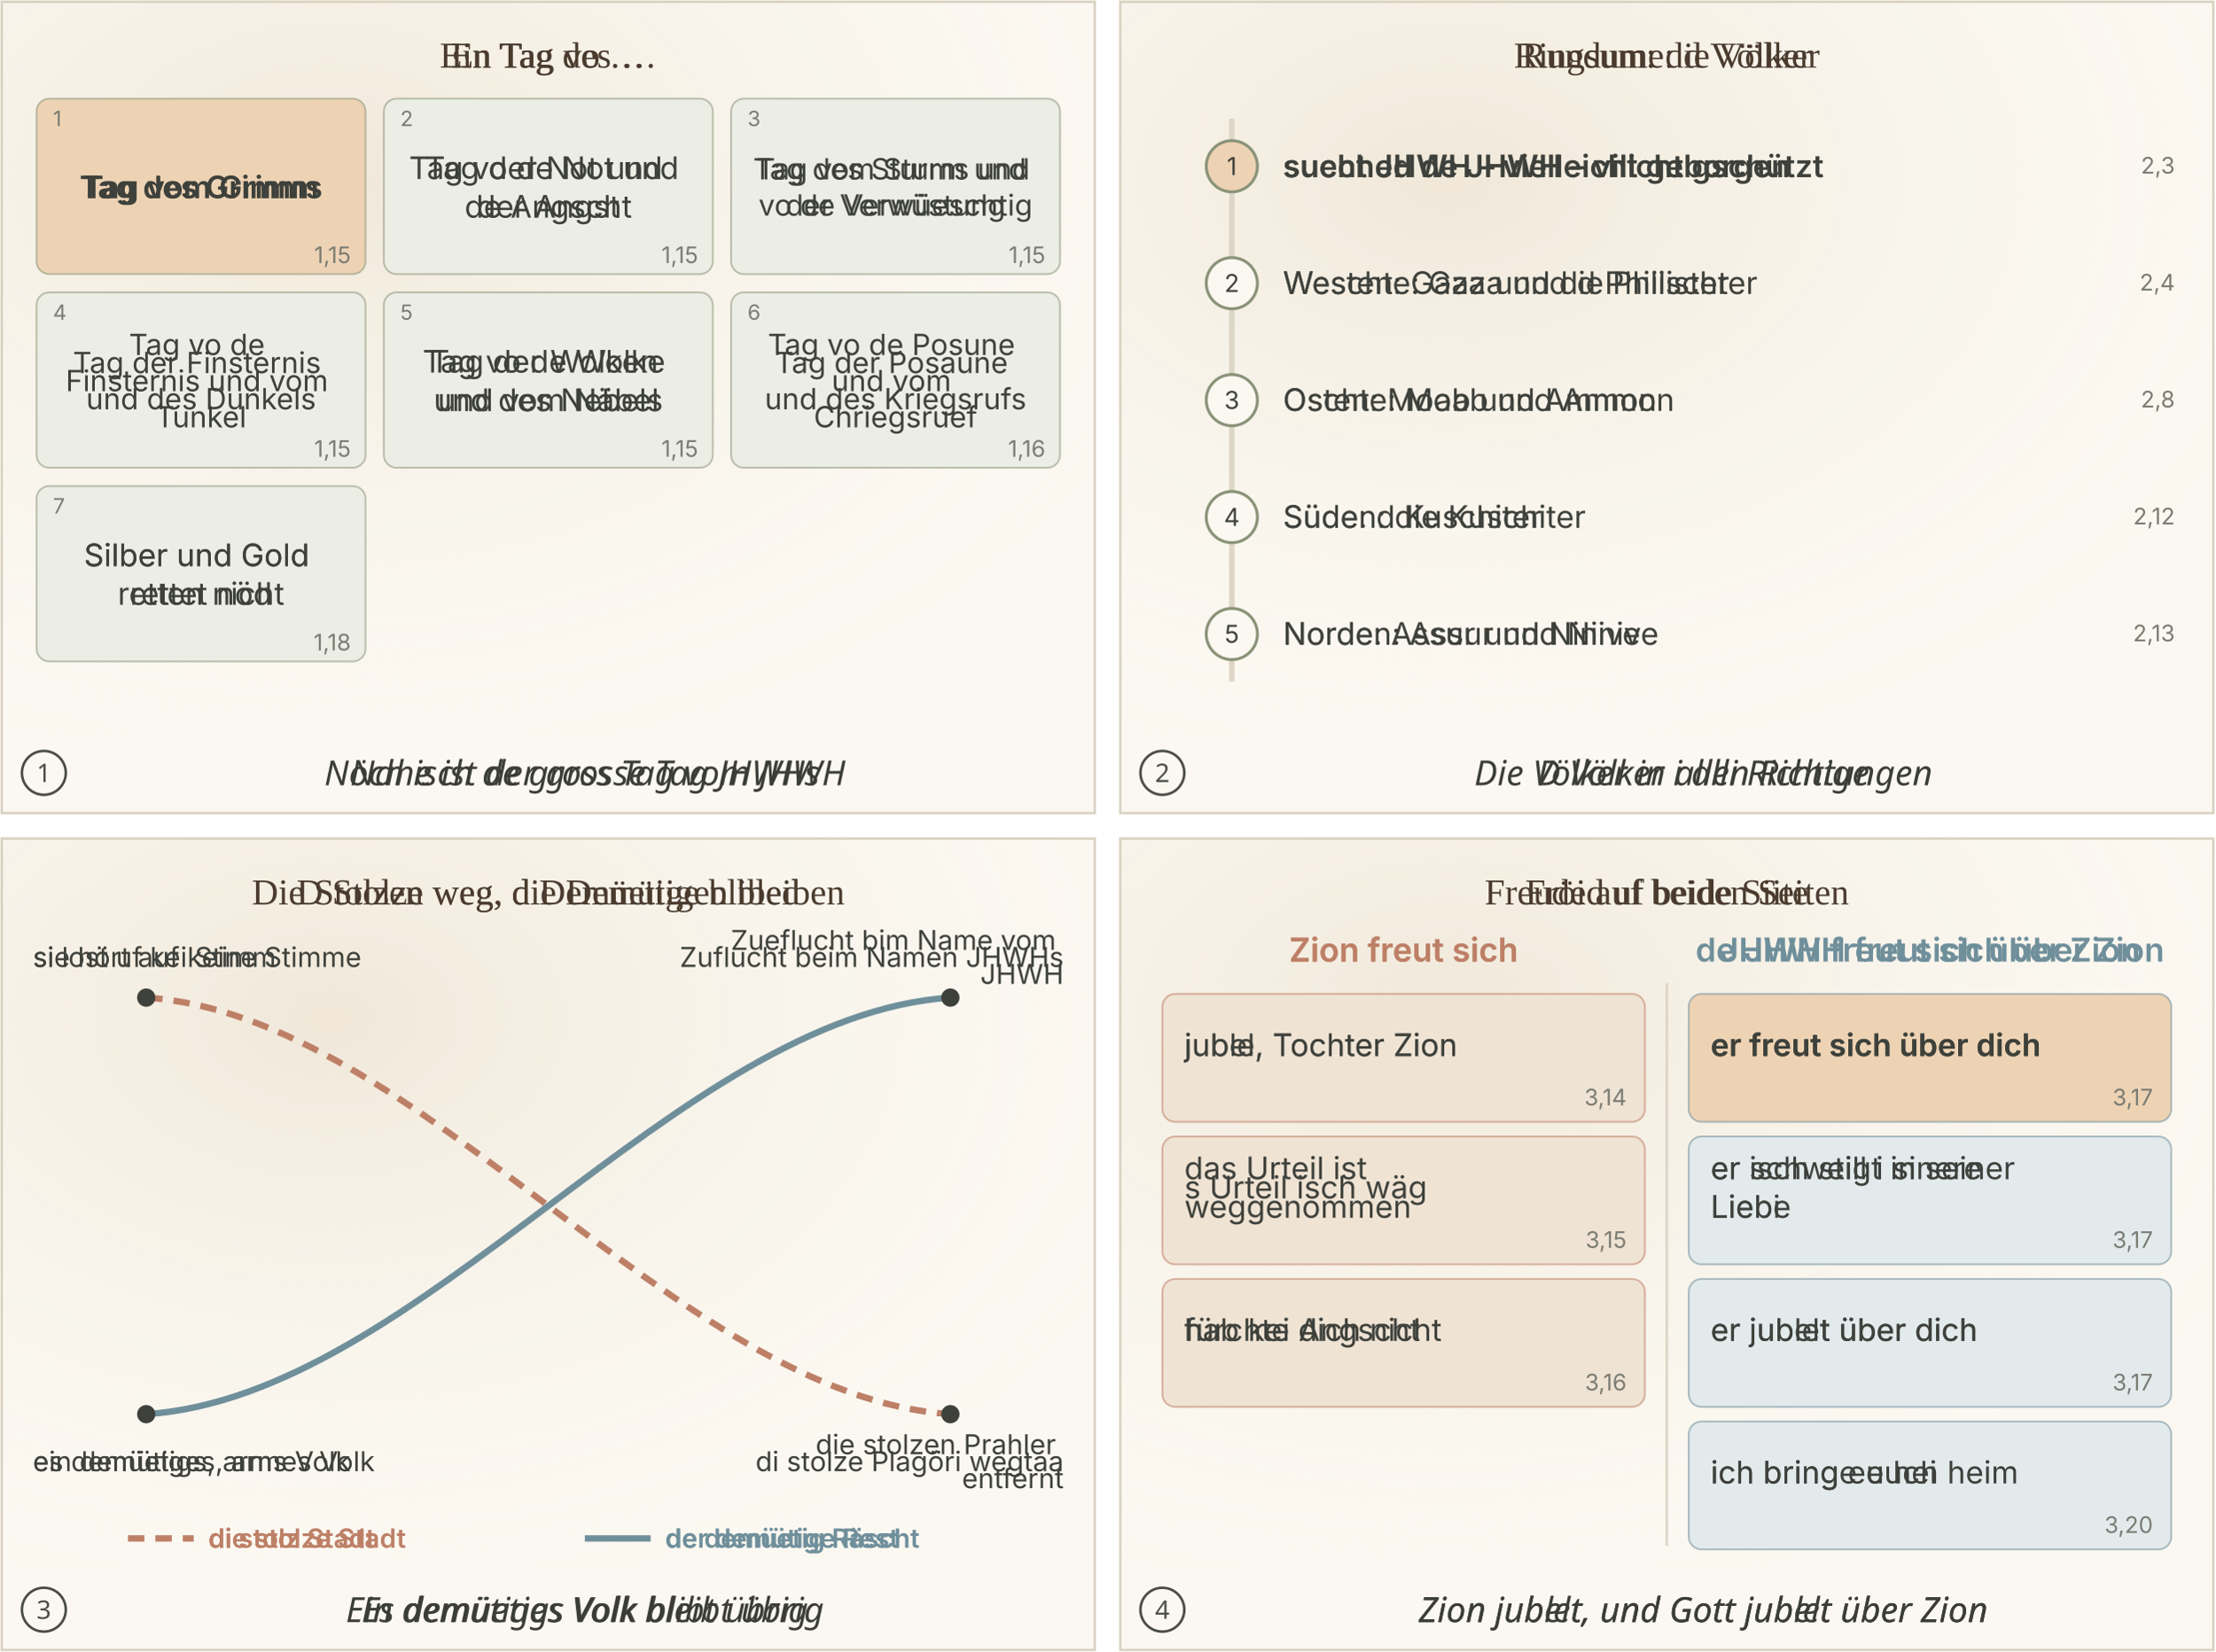
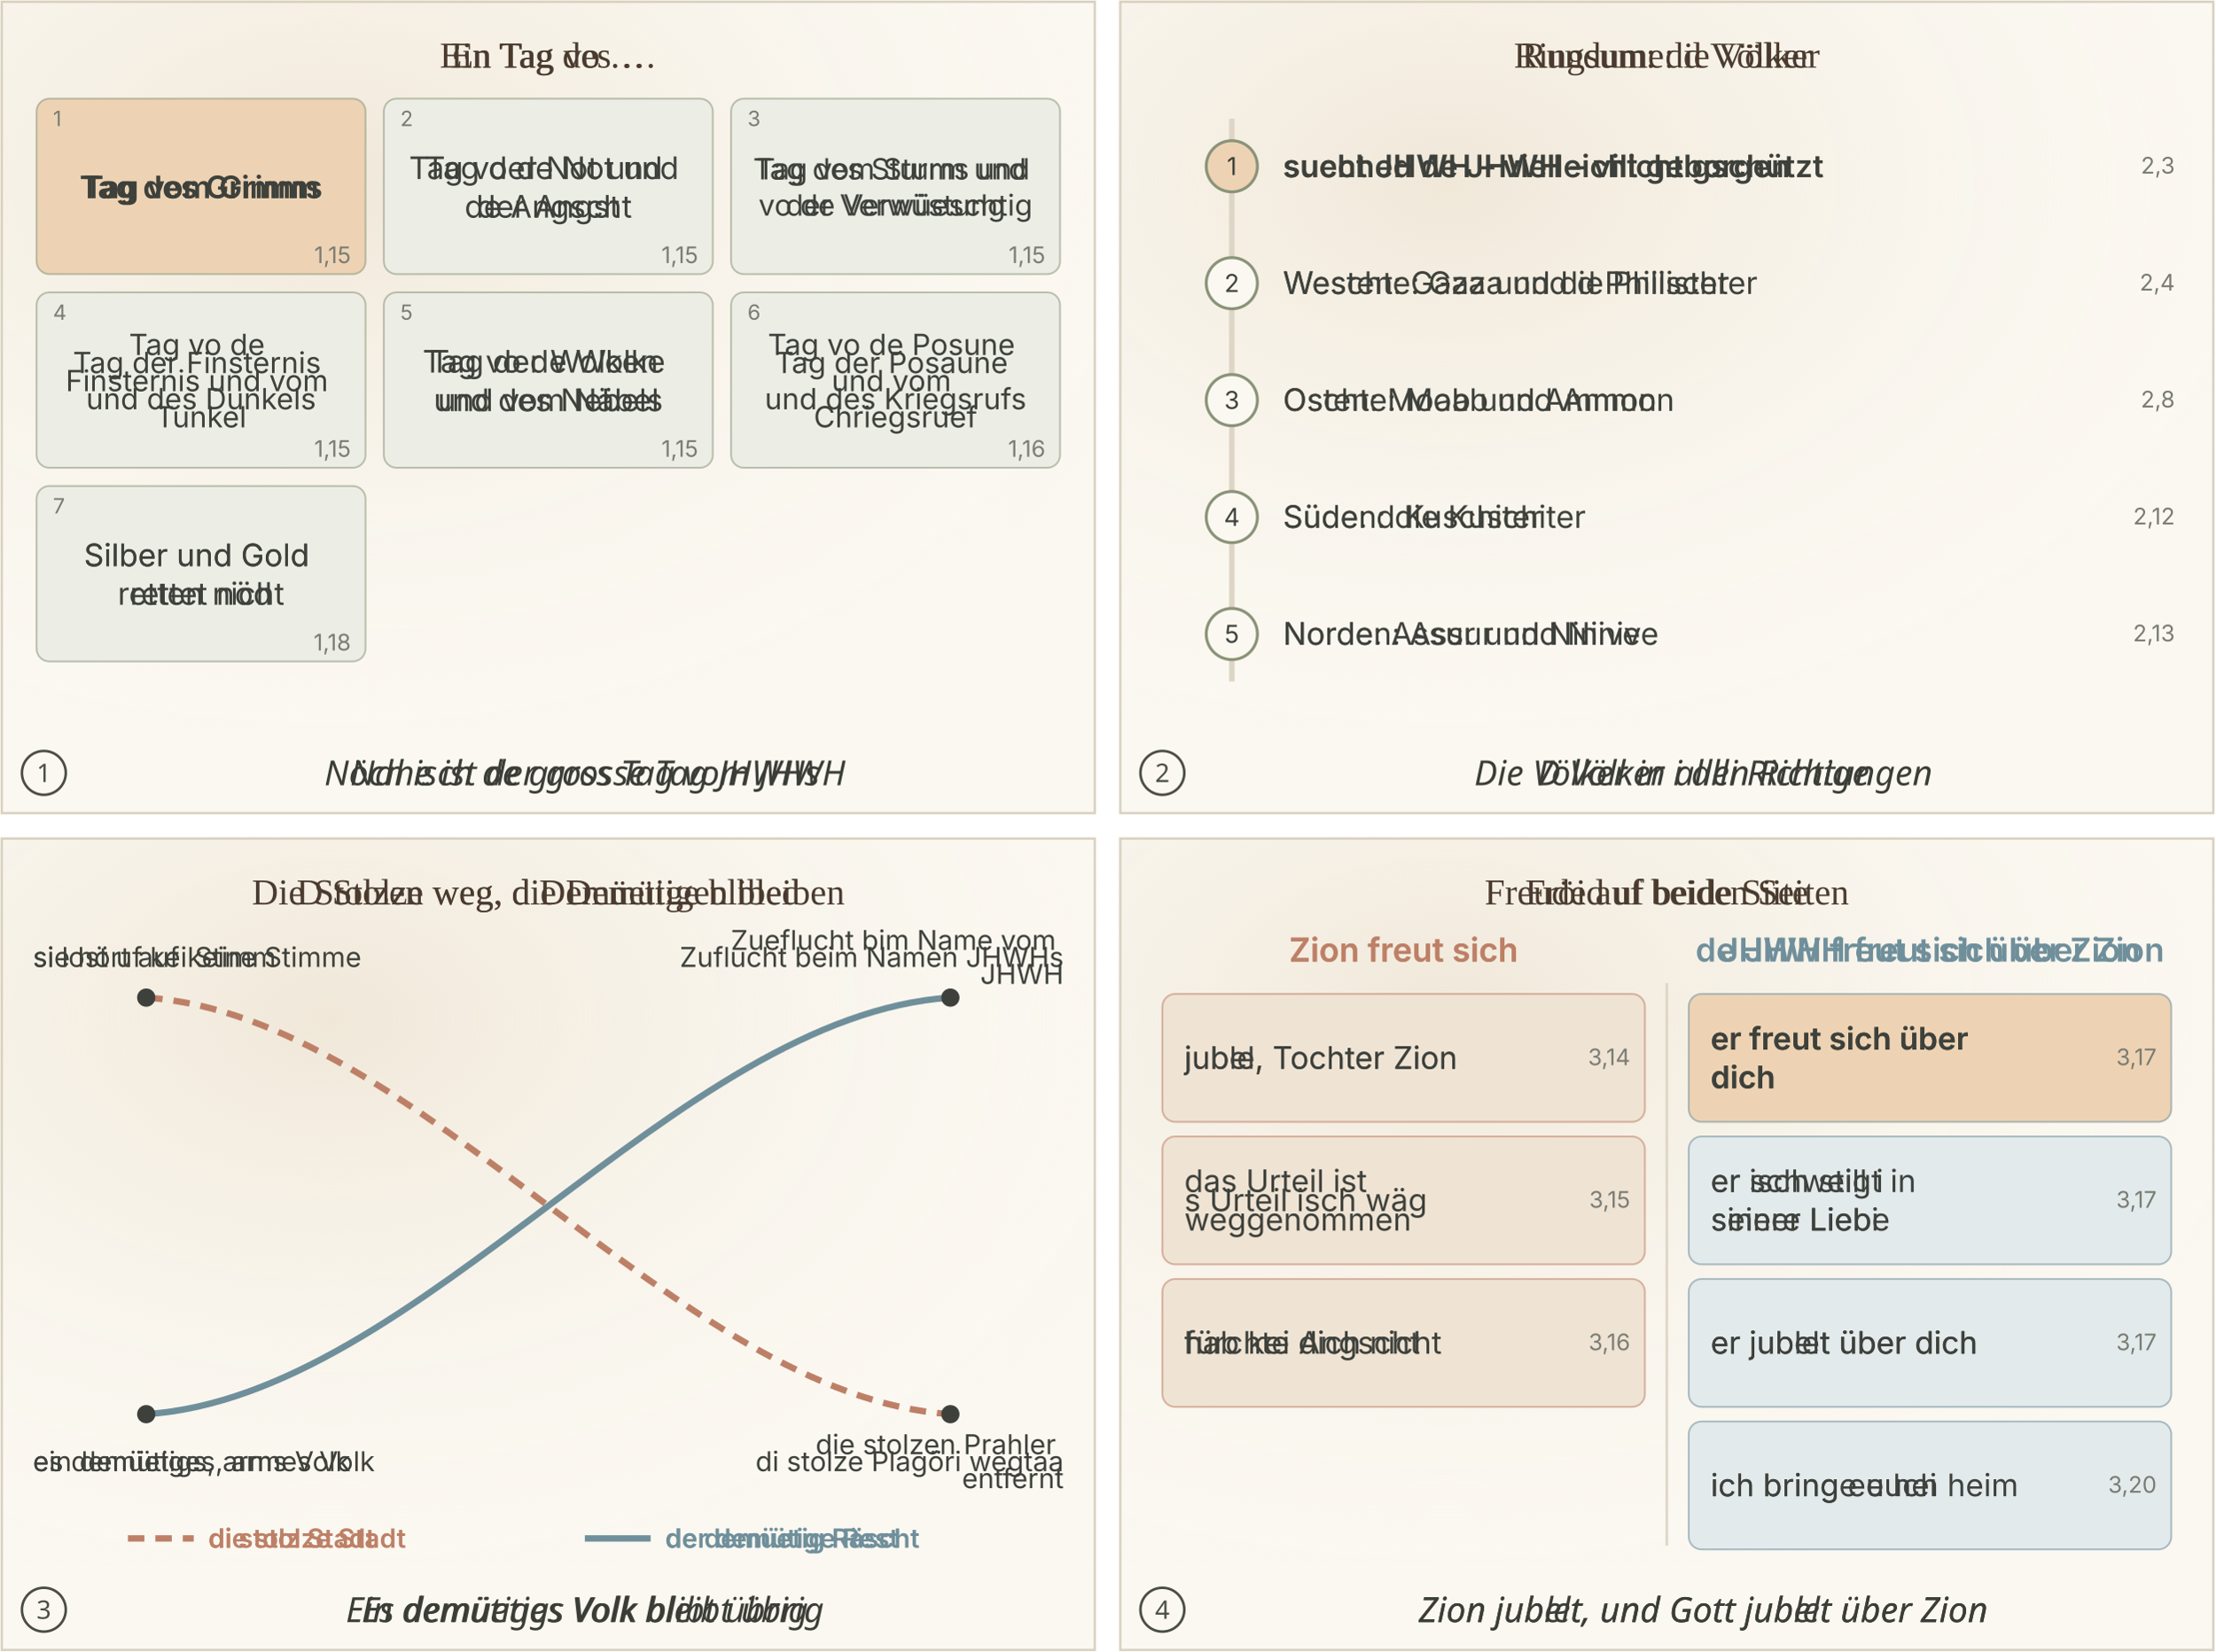
<svg xmlns="http://www.w3.org/2000/svg" viewBox="0 0 1212 904">
  <svg class="ill-tile" data-span="1" data-scene="ZEP-B1" x="0" y="0" width="600" height="446" viewBox="0 0 600 446">
    <defs>
      <marker id="sk-pf" viewBox="0 0 10 10" refX="8" refY="5" markerWidth="7" markerHeight="7" orient="auto">
        <path d="M0 0L10 5L0 10z" fill="#7A7C73" />
      </marker>
      <radialGradient id="sk-wash" cx="30%" cy="25%" r="80%">
        <stop offset="0" stop-color="#EFE6D6" stop-opacity=".9" />
        <stop offset="1" stop-color="#FBF8F1" stop-opacity="0" />
      </radialGradient>
+       <radialGradient id="sk-glorie" r="50%">
+         <stop offset=".3" stop-color="#E9B954" stop-opacity=".95" />
+         <stop offset="1" stop-color="#E9B954" stop-opacity="0" />
+       </radialGradient>
+       <filter id="sk-aq" x="-10%" y="-10%" width="120%" height="120%">
+         <feTurbulence type="fractalNoise" baseFrequency=".06" numOctaves="2" seed="7" />
+         <feDisplacementMap in="SourceGraphic" scale="3.5" />
+         <feGaussianBlur stdDeviation=".35" />
+       </filter>
    </defs>
    <rect width="600" height="400" fill="#FBF8F1" />
    <rect width="600" height="400" fill="url(#sk-wash)" />
    <text class="lw lw-de" x="300.0" y="37.0" font-family="Georgia, 'Times New Roman', serif" font-size="20" text-anchor="middle" fill="#4A3B2E" font-weight="400">
      <tspan x="300.0" dy="0.0">Ein Tag des …</tspan>
    </text>
    <text class="lw lw-gsw" x="300.0" y="37.0" font-family="Georgia, 'Times New Roman', serif" font-size="20" text-anchor="middle" fill="#4A3B2E" font-weight="400">
      <tspan x="300.0" dy="0.0">En Tag vo …</tspan>
    </text>
    <rect x="20.0" y="54" width="180.0" height="96" rx="7" fill="#EDD3B4" stroke="#8A9378" stroke-width="1" stroke-opacity=".55" />
    <text x="29.0" y="69" font-family="Inter, Helvetica, Arial, sans-serif" font-size="11.5" fill="#7A7C73">1</text>
    <text class="lw lw-de" x="110.0" y="108.5" font-family="Inter, Helvetica, Arial, sans-serif" font-size="17" text-anchor="middle" fill="#3E413B" font-weight="600">
      <tspan x="110.0" dy="0.0">Tag des Grimms</tspan>
    </text>
    <text class="lw lw-gsw" x="110.0" y="108.5" font-family="Inter, Helvetica, Arial, sans-serif" font-size="17" text-anchor="middle" fill="#3E413B" font-weight="600">
      <tspan x="110.0" dy="0.0">Tag vom Grimm</tspan>
    </text>
    <text x="192.0" y="144" font-family="Inter, Helvetica, Arial, sans-serif" font-size="12.5" fill="#7A7C73" text-anchor="end">1,15</text>
    <rect x="210.0" y="54" width="180.0" height="96" rx="7" fill="#ECEEE6" stroke="#8A9378" stroke-width="1" stroke-opacity=".55" />
    <text x="219.0" y="69" font-family="Inter, Helvetica, Arial, sans-serif" font-size="11.5" fill="#7A7C73">2</text>
    <text class="lw lw-de" x="300.0" y="108.5" font-family="Inter, Helvetica, Arial, sans-serif" font-size="17" text-anchor="middle" fill="#3E413B" font-weight="400">
      <tspan x="300.0" dy="-10.5">Tag der Not und</tspan>
      <tspan x="300.0" dy="21.1">der Angst</tspan>
    </text>
    <text class="lw lw-gsw" x="300.0" y="108.5" font-family="Inter, Helvetica, Arial, sans-serif" font-size="17" text-anchor="middle" fill="#3E413B" font-weight="400">
      <tspan x="300.0" dy="-10.5">Tag vo de Not und</tspan>
      <tspan x="300.0" dy="21.1">de Angscht</tspan>
    </text>
    <text x="382.0" y="144" font-family="Inter, Helvetica, Arial, sans-serif" font-size="12.5" fill="#7A7C73" text-anchor="end">1,15</text>
    <rect x="400.0" y="54" width="180.0" height="96" rx="7" fill="#ECEEE6" stroke="#8A9378" stroke-width="1" stroke-opacity=".55" />
    <text x="409.0" y="69" font-family="Inter, Helvetica, Arial, sans-serif" font-size="11.5" fill="#7A7C73">3</text>
    <text class="lw lw-de" x="490.0" y="108.1" font-family="Inter, Helvetica, Arial, sans-serif" font-size="16.0" text-anchor="middle" fill="#3E413B" font-weight="400">
      <tspan x="490.0" dy="-9.9">Tag des Sturms und</tspan>
      <tspan x="490.0" dy="19.8">der Verwüstung</tspan>
    </text>
    <text class="lw lw-gsw" x="490.0" y="108.1" font-family="Inter, Helvetica, Arial, sans-serif" font-size="16.0" text-anchor="middle" fill="#3E413B" font-weight="400">
      <tspan x="490.0" dy="-9.9">Tag vom Sturm und</tspan>
      <tspan x="490.0" dy="19.8">vo de Verwüeschtig</tspan>
    </text>
    <text x="572.0" y="144" font-family="Inter, Helvetica, Arial, sans-serif" font-size="12.5" fill="#7A7C73" text-anchor="end">1,15</text>
    <rect x="20.0" y="160" width="180.0" height="96" rx="7" fill="#ECEEE6" stroke="#8A9378" stroke-width="1" stroke-opacity=".55" />
    <text x="29.0" y="175" font-family="Inter, Helvetica, Arial, sans-serif" font-size="11.5" fill="#7A7C73">4</text>
    <text class="lw lw-de" x="110.0" y="214.1" font-family="Inter, Helvetica, Arial, sans-serif" font-size="16.0" text-anchor="middle" fill="#3E413B" font-weight="400">
      <tspan x="110.0" dy="-9.9">Tag der Finsternis</tspan>
      <tspan x="110.0" dy="19.8">und des Dunkels</tspan>
    </text>
    <text class="lw lw-gsw" x="110.0" y="214.1" font-family="Inter, Helvetica, Arial, sans-serif" font-size="16.0" text-anchor="middle" fill="#3E413B" font-weight="400">
      <tspan x="110.0" dy="-19.8">Tag vo de</tspan>
      <tspan x="110.0" dy="19.8">Finsternis und vom</tspan>
      <tspan x="110.0" dy="19.8">Tunkel</tspan>
    </text>
    <text x="192.0" y="250" font-family="Inter, Helvetica, Arial, sans-serif" font-size="12.5" fill="#7A7C73" text-anchor="end">1,15</text>
    <rect x="210.0" y="160" width="180.0" height="96" rx="7" fill="#ECEEE6" stroke="#8A9378" stroke-width="1" stroke-opacity=".55" />
    <text x="219.0" y="175" font-family="Inter, Helvetica, Arial, sans-serif" font-size="11.5" fill="#7A7C73">5</text>
    <text class="lw lw-de" x="300.0" y="214.4" font-family="Inter, Helvetica, Arial, sans-serif" font-size="17" text-anchor="middle" fill="#3E413B" font-weight="400">
      <tspan x="300.0" dy="-10.5">Tag der Wolken</tspan>
      <tspan x="300.0" dy="21.1">und des Nebels</tspan>
    </text>
    <text class="lw lw-gsw" x="300.0" y="214.4" font-family="Inter, Helvetica, Arial, sans-serif" font-size="17" text-anchor="middle" fill="#3E413B" font-weight="400">
      <tspan x="300.0" dy="-10.5">Tag vo de Wolke</tspan>
      <tspan x="300.0" dy="21.1">und vom Näbel</tspan>
    </text>
    <text x="382.0" y="250" font-family="Inter, Helvetica, Arial, sans-serif" font-size="12.5" fill="#7A7C73" text-anchor="end">1,15</text>
    <rect x="400.0" y="160" width="180.0" height="96" rx="7" fill="#ECEEE6" stroke="#8A9378" stroke-width="1" stroke-opacity=".55" />
    <text x="409.0" y="175" font-family="Inter, Helvetica, Arial, sans-serif" font-size="11.5" fill="#7A7C73">6</text>
    <text class="lw lw-de" x="490.0" y="214.1" font-family="Inter, Helvetica, Arial, sans-serif" font-size="16.0" text-anchor="middle" fill="#3E413B" font-weight="400">
      <tspan x="490.0" dy="-9.9">Tag der Posaune</tspan>
      <tspan x="490.0" dy="19.8">und des Kriegsrufs</tspan>
    </text>
    <text class="lw lw-gsw" x="490.0" y="214.1" font-family="Inter, Helvetica, Arial, sans-serif" font-size="16.0" text-anchor="middle" fill="#3E413B" font-weight="400">
      <tspan x="490.0" dy="-19.8">Tag vo de Posune</tspan>
      <tspan x="490.0" dy="19.8">und vom</tspan>
      <tspan x="490.0" dy="19.8">Chriegsruef</tspan>
    </text>
    <text x="572.0" y="250" font-family="Inter, Helvetica, Arial, sans-serif" font-size="12.5" fill="#7A7C73" text-anchor="end">1,16</text>
    <rect x="20.0" y="266" width="180.0" height="96" rx="7" fill="#ECEEE6" stroke="#8A9378" stroke-width="1" stroke-opacity=".55" />
    <text x="29.0" y="281" font-family="Inter, Helvetica, Arial, sans-serif" font-size="11.5" fill="#7A7C73">7</text>
    <text class="lw lw-de" x="110.0" y="320.4" font-family="Inter, Helvetica, Arial, sans-serif" font-size="17" text-anchor="middle" fill="#3E413B" font-weight="400">
      <tspan x="110.0" dy="-10.5">Silber und Gold</tspan>
      <tspan x="110.0" dy="21.1">retten nicht</tspan>
    </text>
    <text class="lw lw-gsw" x="110.0" y="320.4" font-family="Inter, Helvetica, Arial, sans-serif" font-size="17" text-anchor="middle" fill="#3E413B" font-weight="400">
      <tspan x="110.0" dy="-10.5">Silber und Gold</tspan>
      <tspan x="110.0" dy="21.1">rettet nöd</tspan>
    </text>
    <text x="192.0" y="356" font-family="Inter, Helvetica, Arial, sans-serif" font-size="12.5" fill="#7A7C73" text-anchor="end">1,18</text>
    <rect x="0" y="400" width="600" height="46" fill="#FBF8F1" />
    <circle cx="24" cy="423.0" r="12" fill="none" stroke="#4A4D45" stroke-width="1.4" />
    <text x="24" y="428.0" text-anchor="middle" font-family="sans-serif" font-size="14" fill="#4A4D45" class="pn-n">1</text>
    <text class="lw lw-de" x="320.0" y="429.8" text-anchor="middle" font-family="sans-serif" font-size="19" font-style="italic" fill="#3B3D37">Nahe ist der grosse Tag JHWHs</text>
    <text class="lw lw-gsw" x="320.0" y="429.8" text-anchor="middle" font-family="sans-serif" font-size="19" font-style="italic" fill="#3B3D37">Nöch isch de gross Tag vom JHWH</text>
    <rect x="1" y="1" width="598" height="444" fill="none" stroke="#D8D0C0" stroke-width="1.2" vector-effect="non-scaling-stroke" />
  </svg>
  <svg class="ill-tile" data-span="1" data-scene="ZEP-B2" x="612" y="0" width="600" height="446" viewBox="0 0 600 446">
    <defs>
      <marker id="sk-pf" viewBox="0 0 10 10" refX="8" refY="5" markerWidth="7" markerHeight="7" orient="auto">
        <path d="M0 0L10 5L0 10z" fill="#7A7C73" />
      </marker>
      <radialGradient id="sk-wash" cx="30%" cy="25%" r="80%">
        <stop offset="0" stop-color="#EFE6D6" stop-opacity=".9" />
        <stop offset="1" stop-color="#FBF8F1" stop-opacity="0" />
      </radialGradient>
+       <radialGradient id="sk-glorie" r="50%">
+         <stop offset=".3" stop-color="#E9B954" stop-opacity=".95" />
+         <stop offset="1" stop-color="#E9B954" stop-opacity="0" />
+       </radialGradient>
+       <filter id="sk-aq" x="-10%" y="-10%" width="120%" height="120%">
+         <feTurbulence type="fractalNoise" baseFrequency=".06" numOctaves="2" seed="7" />
+         <feDisplacementMap in="SourceGraphic" scale="3.5" />
+         <feGaussianBlur stdDeviation=".35" />
+       </filter>
    </defs>
    <rect width="600" height="400" fill="#FBF8F1" />
    <rect width="600" height="400" fill="url(#sk-wash)" />
    <text class="lw lw-de" x="300.0" y="37.0" font-family="Georgia, 'Times New Roman', serif" font-size="20" text-anchor="middle" fill="#4A3B2E" font-weight="400">
      <tspan x="300.0" dy="0.0">Ringsum: die Völker</tspan>
    </text>
    <text class="lw lw-gsw" x="300.0" y="37.0" font-family="Georgia, 'Times New Roman', serif" font-size="20" text-anchor="middle" fill="#4A3B2E" font-weight="400">
      <tspan x="300.0" dy="0.0">Rundume: d Völker</tspan>
    </text>
    <line x1="62" x2="62" y1="65.0" y2="373.0" stroke="#DDD5C6" stroke-width="3" />
    <circle cx="62" cy="91.0" r="14" fill="#EDD3B4" stroke="#8A9378" stroke-width="1.6" />
    <text x="62" y="95.8" font-family="Inter, Helvetica, Arial, sans-serif" font-size="13.5" text-anchor="middle" fill="#3E413B">1</text>
    <text class="lw lw-de" x="90" y="97.0" font-family="Inter, Helvetica, Arial, sans-serif" font-size="17" text-anchor="start" fill="#3E413B" font-weight="600">
      <tspan x="90" dy="0.0">sucht JHWH – vielleicht geborgen</tspan>
    </text>
    <text class="lw lw-gsw" x="90" y="97.0" font-family="Inter, Helvetica, Arial, sans-serif" font-size="17" text-anchor="start" fill="#3E413B" font-weight="600">
      <tspan x="90" dy="0.0">sueched de JHWH – vilicht gschützt</tspan>
    </text>
    <text x="578" y="95.0" font-family="Inter, Helvetica, Arial, sans-serif" font-size="12.5" fill="#7A7C73" text-anchor="end">2,3</text>
    <circle cx="62" cy="155.0" r="14" fill="#FBF8F1" stroke="#8A9378" stroke-width="1.6" />
    <text x="62" y="159.8" font-family="Inter, Helvetica, Arial, sans-serif" font-size="13.5" text-anchor="middle" fill="#3E413B">2</text>
    <text class="lw lw-de" x="90" y="160.9" font-family="Inter, Helvetica, Arial, sans-serif" font-size="17" text-anchor="start" fill="#3E413B" font-weight="400">
      <tspan x="90" dy="0.0">Westen: Gaza und die Philister</tspan>
    </text>
    <text class="lw lw-gsw" x="90" y="160.9" font-family="Inter, Helvetica, Arial, sans-serif" font-size="17" text-anchor="start" fill="#3E413B" font-weight="400">
      <tspan x="90" dy="0.0">Weschte: Gaza und d Philischter</tspan>
    </text>
    <text x="578" y="159.0" font-family="Inter, Helvetica, Arial, sans-serif" font-size="12.5" fill="#7A7C73" text-anchor="end">2,4</text>
    <circle cx="62" cy="219.0" r="14" fill="#FBF8F1" stroke="#8A9378" stroke-width="1.6" />
    <text x="62" y="223.8" font-family="Inter, Helvetica, Arial, sans-serif" font-size="13.5" text-anchor="middle" fill="#3E413B">3</text>
    <text class="lw lw-de" x="90" y="224.9" font-family="Inter, Helvetica, Arial, sans-serif" font-size="17" text-anchor="start" fill="#3E413B" font-weight="400">
      <tspan x="90" dy="0.0">Osten: Moab und Ammon</tspan>
    </text>
    <text class="lw lw-gsw" x="90" y="224.9" font-family="Inter, Helvetica, Arial, sans-serif" font-size="17" text-anchor="start" fill="#3E413B" font-weight="400">
      <tspan x="90" dy="0.0">Oschte: Moab und Ammon</tspan>
    </text>
    <text x="578" y="223.0" font-family="Inter, Helvetica, Arial, sans-serif" font-size="12.5" fill="#7A7C73" text-anchor="end">2,8</text>
    <circle cx="62" cy="283.0" r="14" fill="#FBF8F1" stroke="#8A9378" stroke-width="1.6" />
    <text x="62" y="287.8" font-family="Inter, Helvetica, Arial, sans-serif" font-size="13.5" text-anchor="middle" fill="#3E413B">4</text>
    <text class="lw lw-de" x="90" y="288.9" font-family="Inter, Helvetica, Arial, sans-serif" font-size="17" text-anchor="start" fill="#3E413B" font-weight="400">
      <tspan x="90" dy="0.0">Süden: die Kuschiter</tspan>
    </text>
    <text class="lw lw-gsw" x="90" y="288.9" font-family="Inter, Helvetica, Arial, sans-serif" font-size="17" text-anchor="start" fill="#3E413B" font-weight="400">
      <tspan x="90" dy="0.0">Süde: d Kuschiter</tspan>
    </text>
    <text x="578" y="287.0" font-family="Inter, Helvetica, Arial, sans-serif" font-size="12.5" fill="#7A7C73" text-anchor="end">2,12</text>
    <circle cx="62" cy="347.0" r="14" fill="#FBF8F1" stroke="#8A9378" stroke-width="1.6" />
    <text x="62" y="351.8" font-family="Inter, Helvetica, Arial, sans-serif" font-size="13.5" text-anchor="middle" fill="#3E413B">5</text>
    <text class="lw lw-de" x="90" y="352.9" font-family="Inter, Helvetica, Arial, sans-serif" font-size="17" text-anchor="start" fill="#3E413B" font-weight="400">
      <tspan x="90" dy="0.0">Norden: Assur und Ninive</tspan>
    </text>
    <text class="lw lw-gsw" x="90" y="352.9" font-family="Inter, Helvetica, Arial, sans-serif" font-size="17" text-anchor="start" fill="#3E413B" font-weight="400">
      <tspan x="90" dy="0.0">Norde: Assur und Ninive</tspan>
    </text>
    <text x="578" y="351.0" font-family="Inter, Helvetica, Arial, sans-serif" font-size="12.5" fill="#7A7C73" text-anchor="end">2,13</text>
    <rect x="0" y="400" width="600" height="46" fill="#FBF8F1" />
    <circle cx="24" cy="423.0" r="12" fill="none" stroke="#4A4D45" stroke-width="1.4" />
    <text x="24" y="428.0" text-anchor="middle" font-family="sans-serif" font-size="14" fill="#4A4D45" class="pn-n">2</text>
    <text class="lw lw-de" x="320.0" y="429.8" text-anchor="middle" font-family="sans-serif" font-size="19" font-style="italic" fill="#3B3D37">Die Völker in allen Richtungen</text>
    <text class="lw lw-gsw" x="320.0" y="429.8" text-anchor="middle" font-family="sans-serif" font-size="19" font-style="italic" fill="#3B3D37">D Völker i alli Richtige</text>
    <rect x="1" y="1" width="598" height="444" fill="none" stroke="#D8D0C0" stroke-width="1.2" vector-effect="non-scaling-stroke" />
  </svg>
  <svg class="ill-tile" data-span="1" data-scene="ZEP-B3" x="0" y="458" width="600" height="446" viewBox="0 0 600 446">
    <defs>
      <marker id="sk-pf" viewBox="0 0 10 10" refX="8" refY="5" markerWidth="7" markerHeight="7" orient="auto">
        <path d="M0 0L10 5L0 10z" fill="#7A7C73" />
      </marker>
      <radialGradient id="sk-wash" cx="30%" cy="25%" r="80%">
        <stop offset="0" stop-color="#EFE6D6" stop-opacity=".9" />
        <stop offset="1" stop-color="#FBF8F1" stop-opacity="0" />
      </radialGradient>
+       <radialGradient id="sk-glorie" r="50%">
+         <stop offset=".3" stop-color="#E9B954" stop-opacity=".95" />
+         <stop offset="1" stop-color="#E9B954" stop-opacity="0" />
+       </radialGradient>
+       <filter id="sk-aq" x="-10%" y="-10%" width="120%" height="120%">
+         <feTurbulence type="fractalNoise" baseFrequency=".06" numOctaves="2" seed="7" />
+         <feDisplacementMap in="SourceGraphic" scale="3.5" />
+         <feGaussianBlur stdDeviation=".35" />
+       </filter>
    </defs>
    <rect width="600" height="400" fill="#FBF8F1" />
    <rect width="600" height="400" fill="url(#sk-wash)" />
    <text class="lw lw-de" x="300.0" y="37.0" font-family="Georgia, 'Times New Roman', serif" font-size="20" text-anchor="middle" fill="#4A3B2E" font-weight="400">
      <tspan x="300.0" dy="0.0">Die Stolzen weg, die Demütigen bleiben</tspan>
    </text>
    <text class="lw lw-gsw" x="300.0" y="37.0" font-family="Georgia, 'Times New Roman', serif" font-size="20" text-anchor="middle" fill="#4A3B2E" font-weight="400">
      <tspan x="300.0" dy="0.0">D Stolze weg, d Demüetige blibed</tspan>
    </text>
    <path d="M80 88 C 230 98, 370 306, 520 316" fill="none" stroke="#BD8067" stroke-width="3.5" stroke-dasharray="9 6" />
    <path d="M80 316 C 230 306, 370 98, 520 88" fill="none" stroke="#6F8F9B" stroke-width="3.5" />
    <text class="lw lw-de" x="18" y="71.2" font-family="Inter, Helvetica, Arial, sans-serif" font-size="15" text-anchor="start" fill="#3E413B" font-weight="400">
      <tspan x="18" dy="0.0">sie hört auf keine Stimme</tspan>
    </text>
    <text class="lw lw-gsw" x="18" y="71.2" font-family="Inter, Helvetica, Arial, sans-serif" font-size="15" text-anchor="start" fill="#3E413B" font-weight="400">
      <tspan x="18" dy="0.0">si lost uf kei Stimm</tspan>
    </text>
    <circle cx="80" cy="88" r="5" fill="#3E413B" />
    <text class="lw lw-de" x="582" y="347.2" font-family="Inter, Helvetica, Arial, sans-serif" font-size="15" text-anchor="end" fill="#3E413B" font-weight="400">
      <tspan x="582" dy="-9.3">die stolzen Prahler</tspan>
      <tspan x="582" dy="18.6">entfernt</tspan>
    </text>
    <text class="lw lw-gsw" x="582" y="347.2" font-family="Inter, Helvetica, Arial, sans-serif" font-size="15" text-anchor="end" fill="#3E413B" font-weight="400">
      <tspan x="582" dy="0.0">di stolze Plagöri wegtaa</tspan>
    </text>
    <circle cx="520" cy="316" r="5" fill="#3E413B" />
    <text class="lw lw-de" x="18" y="347.2" font-family="Inter, Helvetica, Arial, sans-serif" font-size="15" text-anchor="start" fill="#3E413B" font-weight="400">
      <tspan x="18" dy="0.0">ein demütiges, armes Volk</tspan>
    </text>
    <text class="lw lw-gsw" x="18" y="347.2" font-family="Inter, Helvetica, Arial, sans-serif" font-size="15" text-anchor="start" fill="#3E413B" font-weight="400">
      <tspan x="18" dy="0.0">es demüetigs, arms Volk</tspan>
    </text>
    <circle cx="80" cy="316" r="5" fill="#3E413B" />
    <text class="lw lw-de" x="582" y="71.2" font-family="Inter, Helvetica, Arial, sans-serif" font-size="15" text-anchor="end" fill="#3E413B" font-weight="400">
      <tspan x="582" dy="0.0">Zuflucht beim Namen JHWHs</tspan>
    </text>
    <text class="lw lw-gsw" x="582" y="71.2" font-family="Inter, Helvetica, Arial, sans-serif" font-size="15" text-anchor="end" fill="#3E413B" font-weight="400">
      <tspan x="582" dy="-9.3">Zueflucht bim Name vom</tspan>
      <tspan x="582" dy="18.6">JHWH</tspan>
    </text>
    <circle cx="520" cy="88" r="5" fill="#3E413B" />
    <line x1="70" x2="106" y1="384" y2="384" stroke="#BD8067" stroke-width="3.5" stroke-dasharray="9 6" />
    <text class="lw lw-de" x="114" y="389.1" font-family="Inter, Helvetica, Arial, sans-serif" font-size="14.5" text-anchor="start" fill="#BD8067" font-weight="600">
      <tspan x="114" dy="0.0">die stolze Stadt</tspan>
    </text>
    <text class="lw lw-gsw" x="114" y="389.1" font-family="Inter, Helvetica, Arial, sans-serif" font-size="14.5" text-anchor="start" fill="#BD8067" font-weight="600">
      <tspan x="114" dy="0.0">di stolz Stadt</tspan>
    </text>
    <line x1="320" x2="356" y1="384" y2="384" stroke="#6F8F9B" stroke-width="3.5" />
    <text class="lw lw-de" x="364" y="389.1" font-family="Inter, Helvetica, Arial, sans-serif" font-size="14.5" text-anchor="start" fill="#6F8F9B" font-weight="600">
      <tspan x="364" dy="0.0">der demütige Rest</tspan>
    </text>
    <text class="lw lw-gsw" x="364" y="389.1" font-family="Inter, Helvetica, Arial, sans-serif" font-size="14.5" text-anchor="start" fill="#6F8F9B" font-weight="600">
      <tspan x="364" dy="0.0">de demüetig Räscht</tspan>
    </text>
    <rect x="0" y="400" width="600" height="46" fill="#FBF8F1" />
    <circle cx="24" cy="423.0" r="12" fill="none" stroke="#4A4D45" stroke-width="1.4" />
    <text x="24" y="428.0" text-anchor="middle" font-family="sans-serif" font-size="14" fill="#4A4D45" class="pn-n">3</text>
    <text class="lw lw-de" x="320.0" y="429.8" text-anchor="middle" font-family="sans-serif" font-size="19" font-style="italic" fill="#3B3D37">Ein demütiges Volk bleibt übrig</text>
    <text class="lw lw-gsw" x="320.0" y="429.8" text-anchor="middle" font-family="sans-serif" font-size="19" font-style="italic" fill="#3B3D37">Es demüetigs Volk blibt übrig</text>
    <rect x="1" y="1" width="598" height="444" fill="none" stroke="#D8D0C0" stroke-width="1.2" vector-effect="non-scaling-stroke" />
  </svg>
  <svg class="ill-tile" data-span="1" data-scene="ZEP-B4" x="612" y="458" width="600" height="446" viewBox="0 0 600 446">
    <defs>
      <marker id="sk-pf" viewBox="0 0 10 10" refX="8" refY="5" markerWidth="7" markerHeight="7" orient="auto">
        <path d="M0 0L10 5L0 10z" fill="#7A7C73" />
      </marker>
      <radialGradient id="sk-wash" cx="30%" cy="25%" r="80%">
        <stop offset="0" stop-color="#EFE6D6" stop-opacity=".9" />
        <stop offset="1" stop-color="#FBF8F1" stop-opacity="0" />
      </radialGradient>
+       <radialGradient id="sk-glorie" r="50%">
+         <stop offset=".3" stop-color="#E9B954" stop-opacity=".95" />
+         <stop offset="1" stop-color="#E9B954" stop-opacity="0" />
+       </radialGradient>
+       <filter id="sk-aq" x="-10%" y="-10%" width="120%" height="120%">
+         <feTurbulence type="fractalNoise" baseFrequency=".06" numOctaves="2" seed="7" />
+         <feDisplacementMap in="SourceGraphic" scale="3.5" />
+         <feGaussianBlur stdDeviation=".35" />
+       </filter>
    </defs>
    <rect width="600" height="400" fill="#FBF8F1" />
    <rect width="600" height="400" fill="url(#sk-wash)" />
    <text class="lw lw-de" x="300.0" y="37.0" font-family="Georgia, 'Times New Roman', serif" font-size="20" text-anchor="middle" fill="#4A3B2E" font-weight="400">
      <tspan x="300.0" dy="0.0">Freude auf beiden Seiten</tspan>
    </text>
    <text class="lw lw-gsw" x="300.0" y="37.0" font-family="Georgia, 'Times New Roman', serif" font-size="20" text-anchor="middle" fill="#4A3B2E" font-weight="400">
      <tspan x="300.0" dy="0.0">Fröid uf beide Siite</tspan>
    </text>
    <text class="lw lw-de" x="156.0" y="68.3" font-family="Inter, Helvetica, Arial, sans-serif" font-size="18" text-anchor="middle" fill="#BD8067" font-weight="600">
      <tspan x="156.0" dy="0.0">Zion freut sich</tspan>
    </text>
    <text class="lw lw-gsw" x="156.0" y="68.3" font-family="Inter, Helvetica, Arial, sans-serif" font-size="18" text-anchor="middle" fill="#BD8067" font-weight="600">
      <tspan x="156.0" dy="0.0">Zion freut sich</tspan>
    </text>
    <text class="lw lw-de" x="444.0" y="68.3" font-family="Inter, Helvetica, Arial, sans-serif" font-size="18" text-anchor="middle" fill="#6F8F9B" font-weight="600">
      <tspan x="444.0" dy="0.0">JHWH freut sich über Zion</tspan>
    </text>
    <text class="lw lw-gsw" x="444.0" y="68.3" font-family="Inter, Helvetica, Arial, sans-serif" font-size="18" text-anchor="middle" fill="#6F8F9B" font-weight="600">
      <tspan x="444.0" dy="0.0">de JHWH freut sich über Zion</tspan>
    </text>
    <line x1="300.0" x2="300.0" y1="80" y2="388" stroke="#DDD5C6" stroke-width="1.4" />
    <rect x="24" y="86.0" width="264" height="70.0" rx="7" fill="#EFE3D4" stroke="#BD8067" stroke-width="1" stroke-opacity=".55" />
-     <text class="lw lw-de" x="36" y="120.0" font-family="Inter, Helvetica, Arial, sans-serif" font-size="17" text-anchor="start" fill="#3E413B" font-weight="400">
+     <text class="lw lw-de" x="36" y="127.0" font-family="Inter, Helvetica, Arial, sans-serif" font-size="17" text-anchor="start" fill="#3E413B" font-weight="400">
      <tspan x="36" dy="0.0">juble, Tochter Zion</tspan>
    </text>
-     <text class="lw lw-gsw" x="36" y="120.0" font-family="Inter, Helvetica, Arial, sans-serif" font-size="17" text-anchor="start" fill="#3E413B" font-weight="400">
+     <text class="lw lw-gsw" x="36" y="127.0" font-family="Inter, Helvetica, Arial, sans-serif" font-size="17" text-anchor="start" fill="#3E413B" font-weight="400">
      <tspan x="36" dy="0.0">jubel, Tochter Zion</tspan>
    </text>
-     <text x="278" y="147.0" font-family="Inter, Helvetica, Arial, sans-serif" font-size="12.5" fill="#7A7C73" text-anchor="end">3,14</text>
+     <text x="280" y="125.0" font-family="Inter, Helvetica, Arial, sans-serif" font-size="12.5" fill="#7A7C73" text-anchor="end">3,14</text>
    <rect x="24" y="164.0" width="264" height="70.0" rx="7" fill="#EFE3D4" stroke="#BD8067" stroke-width="1" stroke-opacity=".55" />
-     <text class="lw lw-de" x="36" y="197.9" font-family="Inter, Helvetica, Arial, sans-serif" font-size="17" text-anchor="start" fill="#3E413B" font-weight="400">
+     <text class="lw lw-de" x="36" y="204.9" font-family="Inter, Helvetica, Arial, sans-serif" font-size="17" text-anchor="start" fill="#3E413B" font-weight="400">
      <tspan x="36" dy="-10.5">das Urteil ist</tspan>
      <tspan x="36" dy="21.1">weggenommen</tspan>
    </text>
-     <text class="lw lw-gsw" x="36" y="197.9" font-family="Inter, Helvetica, Arial, sans-serif" font-size="17" text-anchor="start" fill="#3E413B" font-weight="400">
+     <text class="lw lw-gsw" x="36" y="204.9" font-family="Inter, Helvetica, Arial, sans-serif" font-size="17" text-anchor="start" fill="#3E413B" font-weight="400">
      <tspan x="36" dy="0.0">s Urteil isch wäg</tspan>
    </text>
-     <text x="278" y="225.0" font-family="Inter, Helvetica, Arial, sans-serif" font-size="12.5" fill="#7A7C73" text-anchor="end">3,15</text>
+     <text x="280" y="203.0" font-family="Inter, Helvetica, Arial, sans-serif" font-size="12.5" fill="#7A7C73" text-anchor="end">3,15</text>
    <rect x="24" y="242.0" width="264" height="70.0" rx="7" fill="#EFE3D4" stroke="#BD8067" stroke-width="1" stroke-opacity=".55" />
-     <text class="lw lw-de" x="36" y="275.9" font-family="Inter, Helvetica, Arial, sans-serif" font-size="17" text-anchor="start" fill="#3E413B" font-weight="400">
+     <text class="lw lw-de" x="36" y="282.9" font-family="Inter, Helvetica, Arial, sans-serif" font-size="17" text-anchor="start" fill="#3E413B" font-weight="400">
      <tspan x="36" dy="0.0">fürchte dich nicht</tspan>
    </text>
-     <text class="lw lw-gsw" x="36" y="275.9" font-family="Inter, Helvetica, Arial, sans-serif" font-size="17" text-anchor="start" fill="#3E413B" font-weight="400">
+     <text class="lw lw-gsw" x="36" y="282.9" font-family="Inter, Helvetica, Arial, sans-serif" font-size="17" text-anchor="start" fill="#3E413B" font-weight="400">
      <tspan x="36" dy="0.0">hab kei Angscht</tspan>
    </text>
-     <text x="278" y="303.0" font-family="Inter, Helvetica, Arial, sans-serif" font-size="12.5" fill="#7A7C73" text-anchor="end">3,16</text>
+     <text x="280" y="281.0" font-family="Inter, Helvetica, Arial, sans-serif" font-size="12.5" fill="#7A7C73" text-anchor="end">3,16</text>
    <rect x="312" y="86.0" width="264" height="70.0" rx="7" fill="#EDD3B4" stroke="#6F8F9B" stroke-width="1" stroke-opacity=".55" />
-     <text class="lw lw-de" x="324" y="120.0" font-family="Inter, Helvetica, Arial, sans-serif" font-size="17" text-anchor="start" fill="#3E413B" font-weight="600">
-       <tspan x="324" dy="0.0">er freut sich über dich</tspan>
-     </text>
-     <text class="lw lw-gsw" x="324" y="120.0" font-family="Inter, Helvetica, Arial, sans-serif" font-size="17" text-anchor="start" fill="#3E413B" font-weight="600">
-       <tspan x="324" dy="0.0">er freut sich über dich</tspan>
-     </text>
-     <text x="566" y="147.0" font-family="Inter, Helvetica, Arial, sans-serif" font-size="12.5" fill="#7A7C73" text-anchor="end">3,17</text>
+     <text class="lw lw-de" x="324" y="127.0" font-family="Inter, Helvetica, Arial, sans-serif" font-size="17" text-anchor="start" fill="#3E413B" font-weight="600">
+       <tspan x="324" dy="-10.5">er freut sich über</tspan>
+       <tspan x="324" dy="21.1">dich</tspan>
+     </text>
+     <text class="lw lw-gsw" x="324" y="127.0" font-family="Inter, Helvetica, Arial, sans-serif" font-size="17" text-anchor="start" fill="#3E413B" font-weight="600">
+       <tspan x="324" dy="-10.5">er freut sich über</tspan>
+       <tspan x="324" dy="21.1">dich</tspan>
+     </text>
+     <text x="568" y="125.0" font-family="Inter, Helvetica, Arial, sans-serif" font-size="12.5" fill="#7A7C73" text-anchor="end">3,17</text>
    <rect x="312" y="164.0" width="264" height="70.0" rx="7" fill="#E3EAEC" stroke="#6F8F9B" stroke-width="1" stroke-opacity=".55" />
-     <text class="lw lw-de" x="324" y="197.9" font-family="Inter, Helvetica, Arial, sans-serif" font-size="17" text-anchor="start" fill="#3E413B" font-weight="400">
-       <tspan x="324" dy="-10.5">er schweigt in seiner</tspan>
-       <tspan x="324" dy="21.1">Liebe</tspan>
-     </text>
-     <text class="lw lw-gsw" x="324" y="197.9" font-family="Inter, Helvetica, Arial, sans-serif" font-size="17" text-anchor="start" fill="#3E413B" font-weight="400">
-       <tspan x="324" dy="-10.5">er isch still i sinere</tspan>
-       <tspan x="324" dy="21.1">Liebi</tspan>
-     </text>
-     <text x="566" y="225.0" font-family="Inter, Helvetica, Arial, sans-serif" font-size="12.5" fill="#7A7C73" text-anchor="end">3,17</text>
+     <text class="lw lw-de" x="324" y="204.9" font-family="Inter, Helvetica, Arial, sans-serif" font-size="17" text-anchor="start" fill="#3E413B" font-weight="400">
+       <tspan x="324" dy="-10.5">er schweigt in</tspan>
+       <tspan x="324" dy="21.1">seiner Liebe</tspan>
+     </text>
+     <text class="lw lw-gsw" x="324" y="204.9" font-family="Inter, Helvetica, Arial, sans-serif" font-size="17" text-anchor="start" fill="#3E413B" font-weight="400">
+       <tspan x="324" dy="-10.5">er isch still i</tspan>
+       <tspan x="324" dy="21.1">sinere Liebi</tspan>
+     </text>
+     <text x="568" y="203.0" font-family="Inter, Helvetica, Arial, sans-serif" font-size="12.5" fill="#7A7C73" text-anchor="end">3,17</text>
    <rect x="312" y="242.0" width="264" height="70.0" rx="7" fill="#E3EAEC" stroke="#6F8F9B" stroke-width="1" stroke-opacity=".55" />
-     <text class="lw lw-de" x="324" y="275.9" font-family="Inter, Helvetica, Arial, sans-serif" font-size="17" text-anchor="start" fill="#3E413B" font-weight="400">
+     <text class="lw lw-de" x="324" y="282.9" font-family="Inter, Helvetica, Arial, sans-serif" font-size="17" text-anchor="start" fill="#3E413B" font-weight="400">
      <tspan x="324" dy="0.0">er jubelt über dich</tspan>
    </text>
-     <text class="lw lw-gsw" x="324" y="275.9" font-family="Inter, Helvetica, Arial, sans-serif" font-size="17" text-anchor="start" fill="#3E413B" font-weight="400">
+     <text class="lw lw-gsw" x="324" y="282.9" font-family="Inter, Helvetica, Arial, sans-serif" font-size="17" text-anchor="start" fill="#3E413B" font-weight="400">
      <tspan x="324" dy="0.0">er jublet über dich</tspan>
    </text>
-     <text x="566" y="303.0" font-family="Inter, Helvetica, Arial, sans-serif" font-size="12.5" fill="#7A7C73" text-anchor="end">3,17</text>
+     <text x="568" y="281.0" font-family="Inter, Helvetica, Arial, sans-serif" font-size="12.5" fill="#7A7C73" text-anchor="end">3,17</text>
    <rect x="312" y="320.0" width="264" height="70.0" rx="7" fill="#E3EAEC" stroke="#6F8F9B" stroke-width="1" stroke-opacity=".55" />
-     <text class="lw lw-de" x="324" y="353.9" font-family="Inter, Helvetica, Arial, sans-serif" font-size="17" text-anchor="start" fill="#3E413B" font-weight="400">
+     <text class="lw lw-de" x="324" y="360.9" font-family="Inter, Helvetica, Arial, sans-serif" font-size="17" text-anchor="start" fill="#3E413B" font-weight="400">
      <tspan x="324" dy="0.0">ich bringe euch heim</tspan>
    </text>
-     <text class="lw lw-gsw" x="324" y="353.9" font-family="Inter, Helvetica, Arial, sans-serif" font-size="17" text-anchor="start" fill="#3E413B" font-weight="400">
+     <text class="lw lw-gsw" x="324" y="360.9" font-family="Inter, Helvetica, Arial, sans-serif" font-size="17" text-anchor="start" fill="#3E413B" font-weight="400">
      <tspan x="324" dy="0.0">ich bring eu hei</tspan>
    </text>
-     <text x="566" y="381.0" font-family="Inter, Helvetica, Arial, sans-serif" font-size="12.5" fill="#7A7C73" text-anchor="end">3,20</text>
+     <text x="568" y="359.0" font-family="Inter, Helvetica, Arial, sans-serif" font-size="12.5" fill="#7A7C73" text-anchor="end">3,20</text>
    <rect x="0" y="400" width="600" height="46" fill="#FBF8F1" />
    <circle cx="24" cy="423.0" r="12" fill="none" stroke="#4A4D45" stroke-width="1.4" />
    <text x="24" y="428.0" text-anchor="middle" font-family="sans-serif" font-size="14" fill="#4A4D45" class="pn-n">4</text>
    <text class="lw lw-de" x="320.0" y="429.8" text-anchor="middle" font-family="sans-serif" font-size="19" font-style="italic" fill="#3B3D37">Zion jubelt, und Gott jubelt über Zion</text>
    <text class="lw lw-gsw" x="320.0" y="429.8" text-anchor="middle" font-family="sans-serif" font-size="19" font-style="italic" fill="#3B3D37">Zion jublet, und Gott jublet über Zion</text>
    <rect x="1" y="1" width="598" height="444" fill="none" stroke="#D8D0C0" stroke-width="1.2" vector-effect="non-scaling-stroke" />
  </svg>
</svg>
